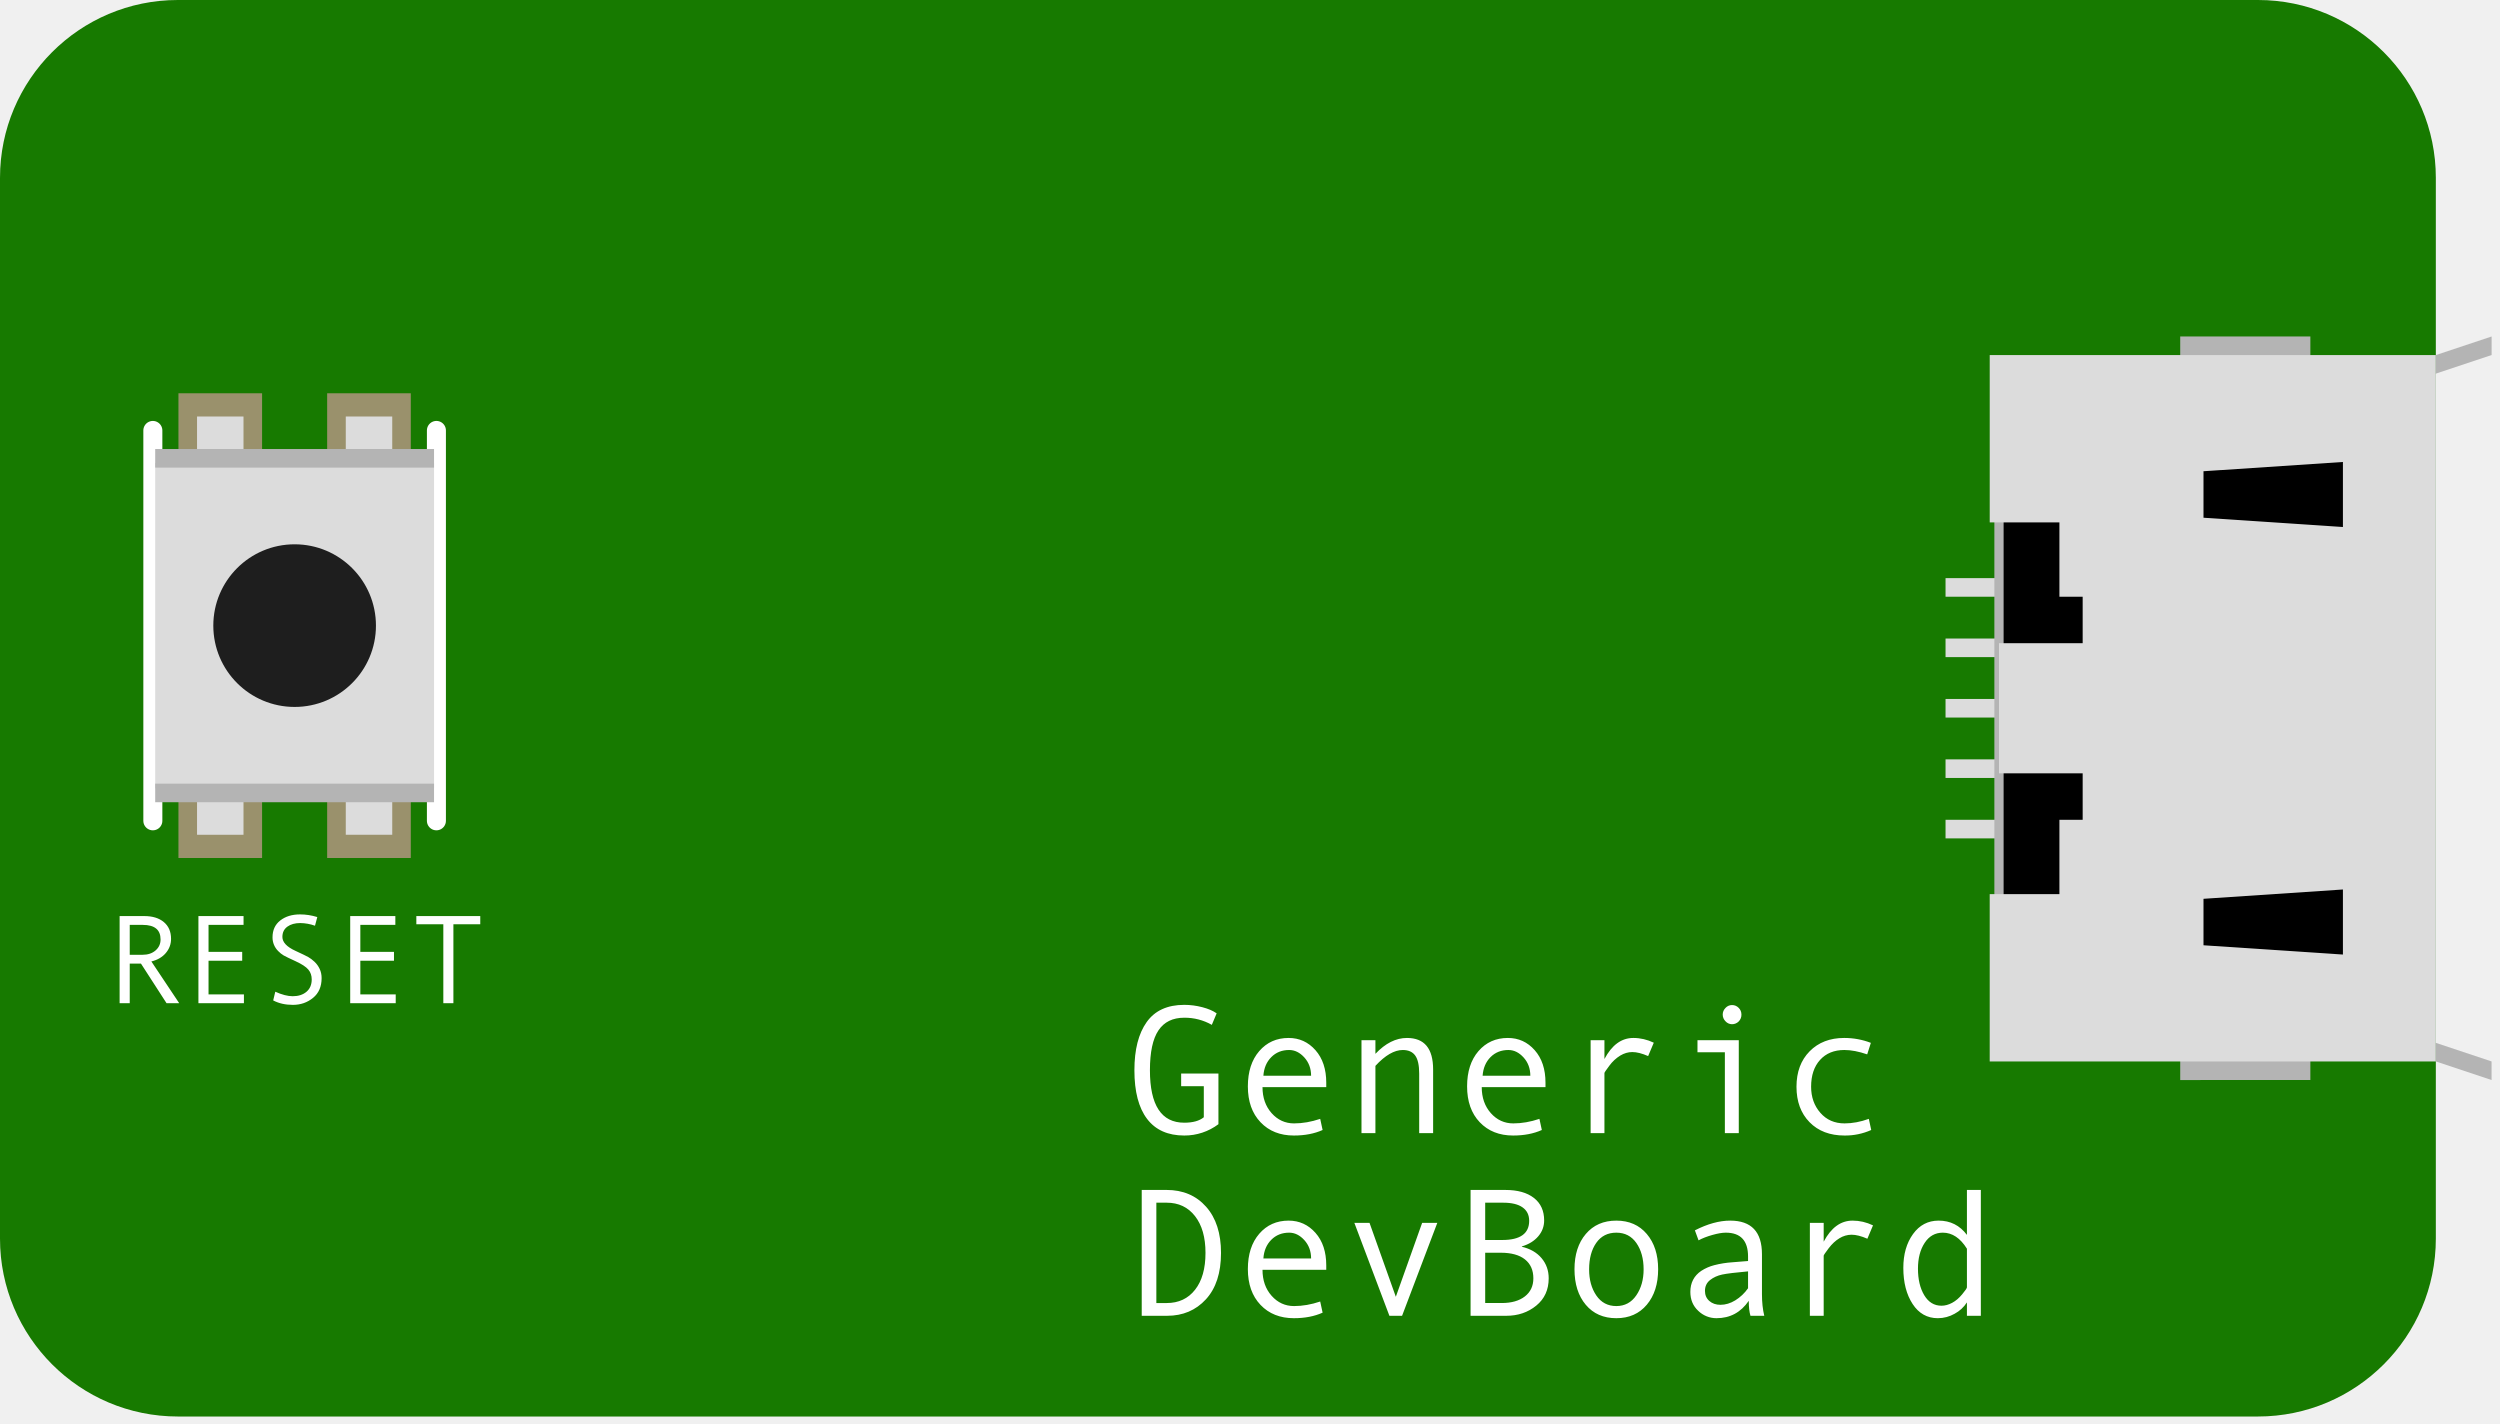
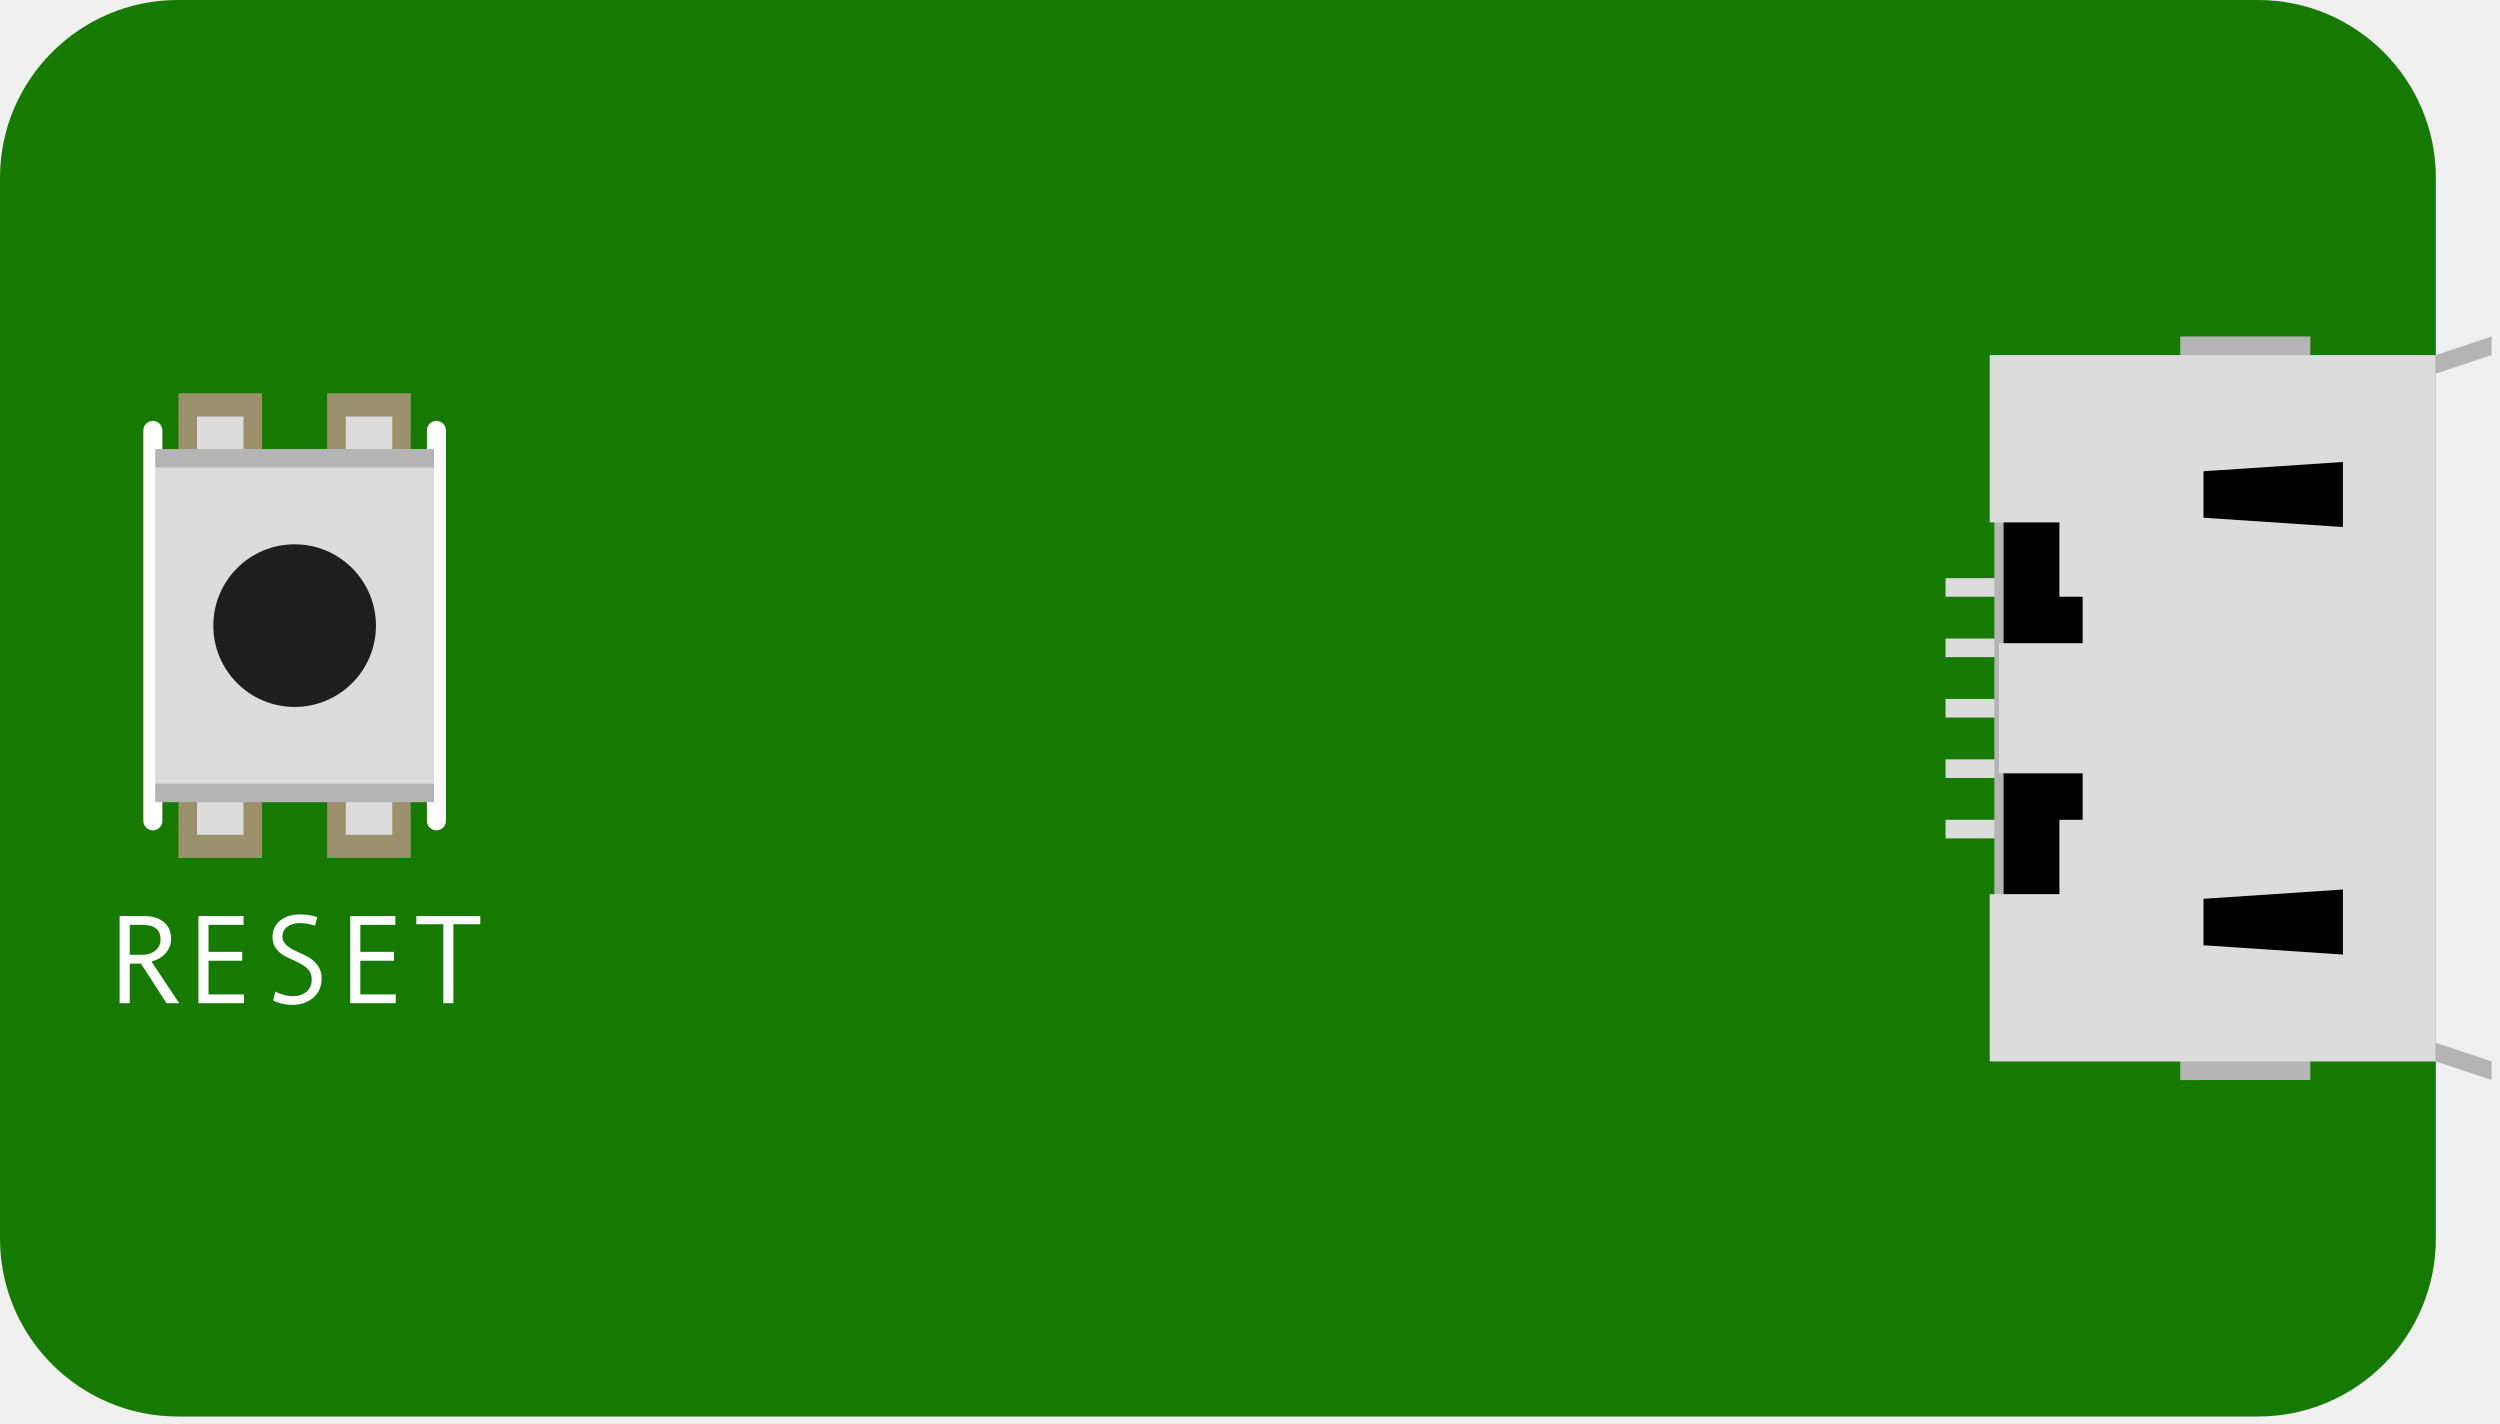
<svg xmlns="http://www.w3.org/2000/svg" viewBox="0 0 209 119" fill-rule="evenodd" clip-rule="evenodd" stroke-linecap="round">
  <path d="M203.636 14.872C203.636 6.664 196.973 0 188.764 0H14.871C6.663 0 0 6.664 0 14.872v88.676c0 8.208 6.663 14.872 14.871 14.872h173.893c8.209 0 14.872-6.664 14.872-14.872V14.872z" fill="#177a00" />
-   <g fill="none" stroke="#fff" stroke-width=".58">
-     <path d="M36.484 35.984V68.62M12.778 68.62V35.985" stroke-width="1.59" />
-   </g>
-   <path fill="#9a916c" d="M34.343 64.735v6.993H27.35v-6.993zM34.343 32.876v6.993H27.35v-6.993zM21.91 64.735v6.993h-6.992v-6.993zM21.91 32.876v6.993h-6.992v-6.993zM23.683 53.72a3.887 3.887 0 003.886-3.885 3.887 3.887 0 00-3.886-3.885 3.887 3.887 0 00-3.885 3.885 3.886 3.886 0 003.885 3.885z" />
-   <path d="M28.907 65.901v3.885h3.884V65.9h3.495V38.703h-3.495V34.82h-3.884v3.884h-8.55V34.82h-3.884v3.884h-3.498v27.198h3.498v3.885h3.884V65.9h8.55z" fill="#dcdcdc" fill-rule="nonzero" />
-   <circle cx="52.302" cy="-24.631" r="6.798" fill="#1e1e1e" transform="rotate(90 0 0)" />
-   <path fill="#b4b4b4" d="M36.286 37.538v1.554H12.975v-1.554zM36.286 65.512v1.554H12.975v-1.554z" />
-   <g>
-     <path fill="#b4b4b4" d="M182.266 90.291V28.13h10.88V90.29z" />
-     <path fill="#dcdcdc" d="M162.647 59.987v-1.554h9.325v1.554zM162.647 54.935v-1.554h9.325v1.554zM162.647 49.886v-1.554h9.325v1.554zM162.647 65.037v-1.555h9.325v1.555zM162.647 70.089v-1.555h9.325v1.555z" />
-     <path fill="#b4b4b4" d="M166.729 78.636V39.785h1.943v38.85z" />
-     <path d="M167.502 78.636V39.785h8.157v38.85z" />
-     <path d="M172.167 43.669v6.217h1.944v3.884h-6.996v10.88h6.996v3.884h-1.944v6.217h-5.828v13.986h37.297V29.683H166.34V43.67h5.828z" fill="#dcdcdc" fill-rule="nonzero" />
-     <path d="M195.868 79.8l-11.656-.775V75.14l11.656-.779v5.439zM195.868 44.058l-11.656-.776v-3.887l11.656-.775v5.438z" fill-rule="nonzero" />
-     <path d="M208.296 85.629l-4.66 1.554V31.237l4.663 1.555-.003 52.837z" fill="#f0f0f0" fill-rule="nonzero" />
-     <path d="M208.296 90.291l-4.66-1.554v-1.554l4.66 1.554v1.554zM208.299 29.683l-4.663 1.554v-1.554l4.663-1.554v1.554z" fill="#b4b4b4" fill-rule="nonzero" />
-     <g fill="#fff" fill-rule="nonzero">
-       <path d="M101.86 93.984a4.717 4.717 0 01-2.855.946c-1.367 0-2.404-.463-3.109-1.39-.706-.927-1.06-2.282-1.06-4.068 0-1.724.342-3.066 1.026-4.026.683-.96 1.732-1.44 3.143-1.44.506 0 1.01.066 1.505.195.498.129.899.3 1.202.515l-.404.962a4.578 4.578 0 00-2.303-.597c-.965 0-1.684.352-2.158 1.059-.475.706-.713 1.817-.713 3.332 0 2.923.957 4.386 2.871 4.386.72 0 1.265-.153 1.633-.456v-2.595h-1.894V89.75h3.117v4.235zM110.875 90.882h-5.33c0 .88.254 1.605.763 2.178.51.571 1.135.856 1.876.856.705 0 1.434-.126 2.185-.379l.201.931c-.686.308-1.486.462-2.401.462-1.153 0-2.083-.37-2.788-1.11-.707-.741-1.06-1.74-1.06-2.997 0-1.234.318-2.216.951-2.95.634-.733 1.452-1.1 2.456-1.1.895 0 1.643.341 2.245 1.022.602.681.902 1.588.902 2.722v.365zm-1.267-.948c0-.605-.19-1.116-.566-1.532-.378-.415-.8-.622-1.268-.622-.602 0-1.1.198-1.495.597-.396.397-.616.917-.66 1.557h3.989zM119.809 94.73h-1.165v-4.981c0-.691-.109-1.193-.33-1.503-.222-.31-.57-.466-1.041-.466-.71 0-1.474.443-2.288 1.327v5.622h-1.165V86.96h1.165v1.14c.834-.884 1.714-1.327 2.639-1.327 1.456 0 2.185.88 2.185 2.64v5.316zM129.203 90.882h-5.33c0 .88.254 1.605.763 2.178.51.571 1.135.856 1.875.856.707 0 1.435-.126 2.185-.379l.201.931c-.685.308-1.486.462-2.4.462-1.154 0-2.083-.37-2.79-1.11-.705-.741-1.058-1.74-1.058-2.997 0-1.234.317-2.216.95-2.95.635-.733 1.454-1.1 2.458-1.1.895 0 1.643.341 2.244 1.022.602.681.902 1.588.902 2.722v.365zm-1.268-.948c0-.605-.188-1.116-.566-1.532-.378-.415-.8-.622-1.267-.622-.602 0-1.1.198-1.496.597-.394.397-.614.917-.66 1.557h3.99zM138.256 87.17l-.471 1.118c-.512-.224-.954-.336-1.326-.336-.344 0-.68.098-1.007.294a3.224 3.224 0 00-.906.842c-.276.367-.415.571-.415.616v5.025h-1.155V86.96h1.155v1.573c.623-1.173 1.427-1.76 2.417-1.76.587 0 1.156.133 1.708.396zM144.794 84.022c.22 0 .406.079.56.235.154.157.23.344.23.563a.785.785 0 01-.79.805.731.731 0 01-.54-.243.779.779 0 01-.235-.562c0-.214.078-.4.236-.56a.735.735 0 01.54-.238zm.568 10.707h-1.163v-6.762h-2.29V86.96h3.453v7.77zM156.434 94.468a5.313 5.313 0 01-2.23.462c-1.222 0-2.198-.371-2.926-1.114-.728-.744-1.092-1.731-1.092-2.964 0-1.233.367-2.22 1.1-2.964.733-.743 1.696-1.115 2.888-1.115.782 0 1.525.138 2.23.41l-.306.962c-.706-.243-1.342-.365-1.908-.365-.856 0-1.533.276-2.033.828-.499.551-.748 1.3-.748 2.244 0 .865.258 1.592.775 2.181.517.59 1.19.883 2.02.883.656 0 1.333-.126 2.03-.379l.2.931zM95.448 99.479h2.073c1.377 0 2.48.47 3.31 1.406.831.936 1.246 2.223 1.246 3.858 0 1.671-.421 2.964-1.264 3.881-.842.918-1.923 1.376-3.24 1.376h-2.125V99.48zm1.223 9.455h.865c1 0 1.79-.37 2.371-1.111.582-.74.872-1.768.872-3.08 0-1.302-.291-2.327-.876-3.076-.584-.748-1.373-1.122-2.367-1.122h-.865v8.389zM110.875 106.153h-5.33c0 .88.254 1.605.763 2.177.51.572 1.135.857 1.876.857.705 0 1.434-.126 2.185-.38l.201.932c-.686.308-1.486.462-2.401.462-1.153 0-2.083-.37-2.788-1.11-.707-.741-1.06-1.74-1.06-2.998 0-1.233.318-2.215.951-2.95.634-.732 1.452-1.099 2.456-1.099.895 0 1.643.341 2.245 1.022.602.68.902 1.588.902 2.722v.365zm-1.267-.948c0-.606-.19-1.116-.566-1.532-.378-.415-.8-.622-1.268-.622-.602 0-1.1.198-1.495.596-.396.397-.616.918-.66 1.558h3.989zM120.159 102.231l-2.946 7.77h-1.059l-2.93-7.77h1.268l2.199 6.18 2.2-6.18h1.268zM127.228 104.229c.7.164 1.25.482 1.648.954.397.473.595 1.034.595 1.685 0 .955-.346 1.716-1.04 2.282-.693.566-1.526.85-2.501.85h-2.99V99.48h2.915c1.014 0 1.807.222 2.38.668.57.444.856 1.072.856 1.882 0 .497-.164.94-.495 1.327-.331.388-.787.67-1.368.842v.031zm-3.066-.566h1.432c1.496 0 2.245-.535 2.245-1.604 0-.487-.184-.861-.553-1.122-.367-.261-.906-.392-1.617-.392h-1.507v3.118zm0 5.27h1.387c.811 0 1.454-.183 1.928-.55.475-.368.712-.873.712-1.515 0-.68-.233-1.207-.7-1.58-.467-.373-1.144-.56-2.029-.56h-1.298v4.206zM135.124 102.044c1.069 0 1.92.373 2.55 1.119.631.745.947 1.726.947 2.944 0 1.228-.316 2.218-.947 2.968-.63.75-1.481 1.126-2.55 1.126-1.074 0-1.925-.374-2.554-1.122-.629-.747-.943-1.739-.943-2.972 0-1.221.316-2.205.947-2.948.631-.743 1.481-1.115 2.55-1.115zm0 7.143c.705 0 1.262-.298 1.67-.895.408-.595.612-1.32.612-2.17 0-.894-.203-1.63-.605-2.206-.402-.577-.962-.865-1.677-.865-.721 0-1.28.285-1.678.854-.397.568-.596 1.308-.596 2.218 0 .865.201 1.592.603 2.18.404.59.96.884 1.671.884zM147.493 110h-1.155c-.094-.313-.141-.73-.141-1.252-.662.968-1.562 1.453-2.7 1.453a2.168 2.168 0 01-1.524-.615c-.44-.41-.66-.937-.66-1.584 0-.383.077-.721.231-1.014.154-.294.38-.54.678-.742a3.66 3.66 0 011.088-.477 8.271 8.271 0 011.522-.243l1.305-.105v-.372c0-1.332-.621-1.998-1.864-1.998-.293 0-.665.063-1.115.19-.45.126-.836.277-1.16.451l-.305-.835c1.059-.542 2.042-.813 2.952-.813 1.77 0 2.655.937 2.655 2.811v3.34c0 .676.065 1.278.193 1.805zm-1.356-2.303v-1.41c-1.049.094-1.769.183-2.158.264-.391.083-.73.236-1.015.459-.286.224-.429.528-.429.91 0 .348.123.628.366.842.243.214.555.32.931.32.414 0 .824-.122 1.23-.368a3.61 3.61 0 001.075-1.017zM156.583 102.44l-.47 1.118c-.512-.224-.954-.336-1.327-.336a1.94 1.94 0 00-1.006.294c-.329.198-.63.478-.906.843-.276.366-.414.571-.414.616V110h-1.155v-7.769h1.155v1.573c.621-1.173 1.427-1.76 2.415-1.76.587 0 1.156.132 1.708.396zM165.598 110h-1.163v-1.119a2.76 2.76 0 01-1.026.947 2.83 2.83 0 01-1.405.373c-.89 0-1.593-.396-2.11-1.188-.517-.793-.776-1.799-.776-3.016 0-1.14.27-2.082.81-2.83.54-.749 1.253-1.123 2.143-1.123.98 0 1.767.398 2.364 1.194v-3.76h1.163V110zm-1.163-2.378v-3.229c-.557-.894-1.228-1.342-2.013-1.342-.642 0-1.148.285-1.52.854-.374.568-.56 1.289-.56 2.158 0 .894.175 1.634.525 2.218.35.584.832.877 1.443.877.292 0 .589-.08.887-.24.299-.159.579-.397.842-.715.264-.318.396-.511.396-.581z" />
-     </g>
-     <g fill="#fff" fill-rule="nonzero">
-       <path d="M14.982 83.868h-1.059l-2.137-3.31h-.94v3.31H10v-7.285h2.06c.691 0 1.238.168 1.639.504.4.336.601.803.601 1.402 0 .443-.146.838-.438 1.184-.293.346-.696.58-1.208.705l2.328 3.49zm-4.135-4.048h1.068c.448 0 .81-.12 1.09-.364.279-.242.418-.548.418-.916 0-.813-.496-1.219-1.487-1.219h-1.09v2.499zM20.392 83.868h-3.804v-7.285h3.773v.738h-2.927v2.257h2.814v.738h-2.814v2.813h2.958v.739zM26.334 77.39a3.821 3.821 0 00-1.233-.223c-.44 0-.8.1-1.077.301-.277.202-.416.488-.416.86 0 .44.363.828 1.09 1.162.537.248.892.42 1.066.516.174.097.35.229.529.397.179.17.322.368.43.597.11.229.164.486.164.772 0 .709-.239 1.259-.716 1.649-.476.391-1.038.586-1.685.586-.627 0-1.176-.123-1.647-.372l.175-.728c.555.251 1.038.377 1.452.377.481 0 .867-.125 1.158-.374.29-.25.436-.593.436-1.03 0-.323-.094-.598-.283-.823-.19-.226-.539-.455-1.048-.69-.523-.24-.862-.405-1.015-.492a2.15 2.15 0 01-.456-.364 1.594 1.594 0 01-.475-1.152c0-.602.216-1.072.65-1.41.433-.336.982-.505 1.647-.505.485 0 .967.074 1.446.222l-.192.723zM33.082 83.868h-3.805v-7.285h3.774v.738h-2.927v2.257h2.813v.738h-2.813v2.813h2.958v.739zM40.15 77.27h-2.246v6.598h-.842V77.27h-2.256v-.687h5.344v.687z" />
-     </g>
-   </g>
+   <path d="M36.484 35.984V68.62m-23.706 0V35.985" fill="none" stroke="#fff" stroke-width="1.59" />
+   <path d="M34.343 64.735v6.993H27.35v-6.993h6.993zm0-31.859v6.993H27.35v-6.993h6.993zM21.91 64.735v6.993h-6.992v-6.993h6.992zm0-31.859v6.993h-6.992v-6.993h6.992zm1.773 20.844c2.131-.001 3.885-1.754 3.886-3.885-.001-2.131-1.755-3.884-3.886-3.885a3.905 3.905 0 00-3.885 3.885 3.905 3.905 0 003.885 3.885z" fill="#9a916c" />
+   <path d="M28.907 65.9v3.886h3.884V65.9h3.495V38.703h-3.495V34.82h-3.884v3.884h-8.55V34.82h-3.884v3.884h-3.498v27.198h3.498v3.885h3.884V65.9h8.55z" fill="#dcdcdc" fill-rule="nonzero" />
+   <circle cx="52.302" cy="-24.631" r="6.798" fill="#1e1e1e" transform="rotate(90)" />
+   <path d="M36.286 37.538v1.554H12.975v-1.554h23.311zm0 27.974v1.554H12.975v-1.554h23.311zM182.266 90.291V28.13h10.88v62.16l-10.88.001z" fill="#b4b4b4" />
+   <path d="M162.647 59.987v-1.554h9.325v1.554h-9.325zm0-5.052v-1.554h9.325v1.554h-9.325zm0-5.049v-1.554h9.325v1.554h-9.325zm0 15.151v-1.555h9.325v1.555h-9.325zm0 5.052v-1.555h9.325v1.555h-9.325z" fill="#dcdcdc" />
+   <path d="M166.729 78.636V39.785h1.943v38.85l-1.943.001z" fill="#b4b4b4" />
+   <path d="M167.502 78.636V39.785h8.157v38.85l-8.157.001z" />
+   <path d="M172.167 43.669v6.217h1.944v3.884h-6.996v10.88h6.996v3.884h-1.944v6.217h-5.828v13.986h37.297V29.683H166.34V43.67h5.828l-.001-.001z" fill="#dcdcdc" fill-rule="nonzero" />
+   <path d="M195.868 79.8l-11.656-.775V75.14l11.656-.779V79.8zm0-35.742l-11.656-.776v-3.887l11.656-.775v5.438z" fill-rule="nonzero" />
+   <path d="M208.296 85.629l-4.66 1.554V31.237l4.663 1.555-.003 52.837z" fill="#f0f0f0" fill-rule="nonzero" />
+   <path d="M208.296 90.291l-4.66-1.554v-1.554l4.66 1.554v1.554zm.003-60.608l-4.663 1.554v-1.554l4.663-1.554v1.554z" fill="#b4b4b4" fill-rule="nonzero" />
+   <path d="M14.982 83.868h-1.059l-2.137-3.31h-.94v3.31H10v-7.285h2.06c.691 0 1.238.168 1.639.504.4.336.601.803.601 1.402 0 .443-.146.838-.438 1.184-.293.346-.696.58-1.208.705l2.328 3.49zm-4.136-4.048h1.069c.448 0 .81-.12 1.09-.364.279-.242.418-.548.418-.916 0-.813-.496-1.219-1.487-1.219h-1.09v2.499zm9.546 4.048h-3.804v-7.285h3.773v.738h-2.927v2.257h2.814v.738h-2.814v2.813h2.958v.739zm5.942-6.478a3.815 3.815 0 00-1.233-.223c-.44 0-.8.1-1.077.301-.277.202-.416.488-.416.86 0 .44.363.828 1.09 1.162.537.248.892.42 1.066.516.174.097.35.229.529.397.179.17.322.368.43.597.11.229.164.486.164.772 0 .709-.239 1.259-.716 1.649-.476.391-1.038.586-1.685.586-.627 0-1.176-.123-1.647-.372l.175-.728c.555.251 1.038.377 1.452.377.481 0 .867-.125 1.158-.374.29-.25.436-.593.436-1.03 0-.323-.094-.598-.283-.823-.19-.226-.539-.455-1.048-.69-.523-.24-.862-.405-1.015-.492a2.166 2.166 0 01-.456-.364 1.594 1.594 0 01-.475-1.152c0-.602.216-1.072.65-1.41.433-.336.982-.505 1.647-.505.485 0 .967.074 1.446.222l-.192.723v.001zm6.748 6.478h-3.805v-7.285h3.774v.738h-2.927v2.257h2.813v.738h-2.813v2.813h2.958v.739zm7.068-6.598h-2.246v6.598h-.842V77.27h-2.256v-.687h5.344v.687z" fill="#fff" fill-rule="nonzero" />
</svg>
